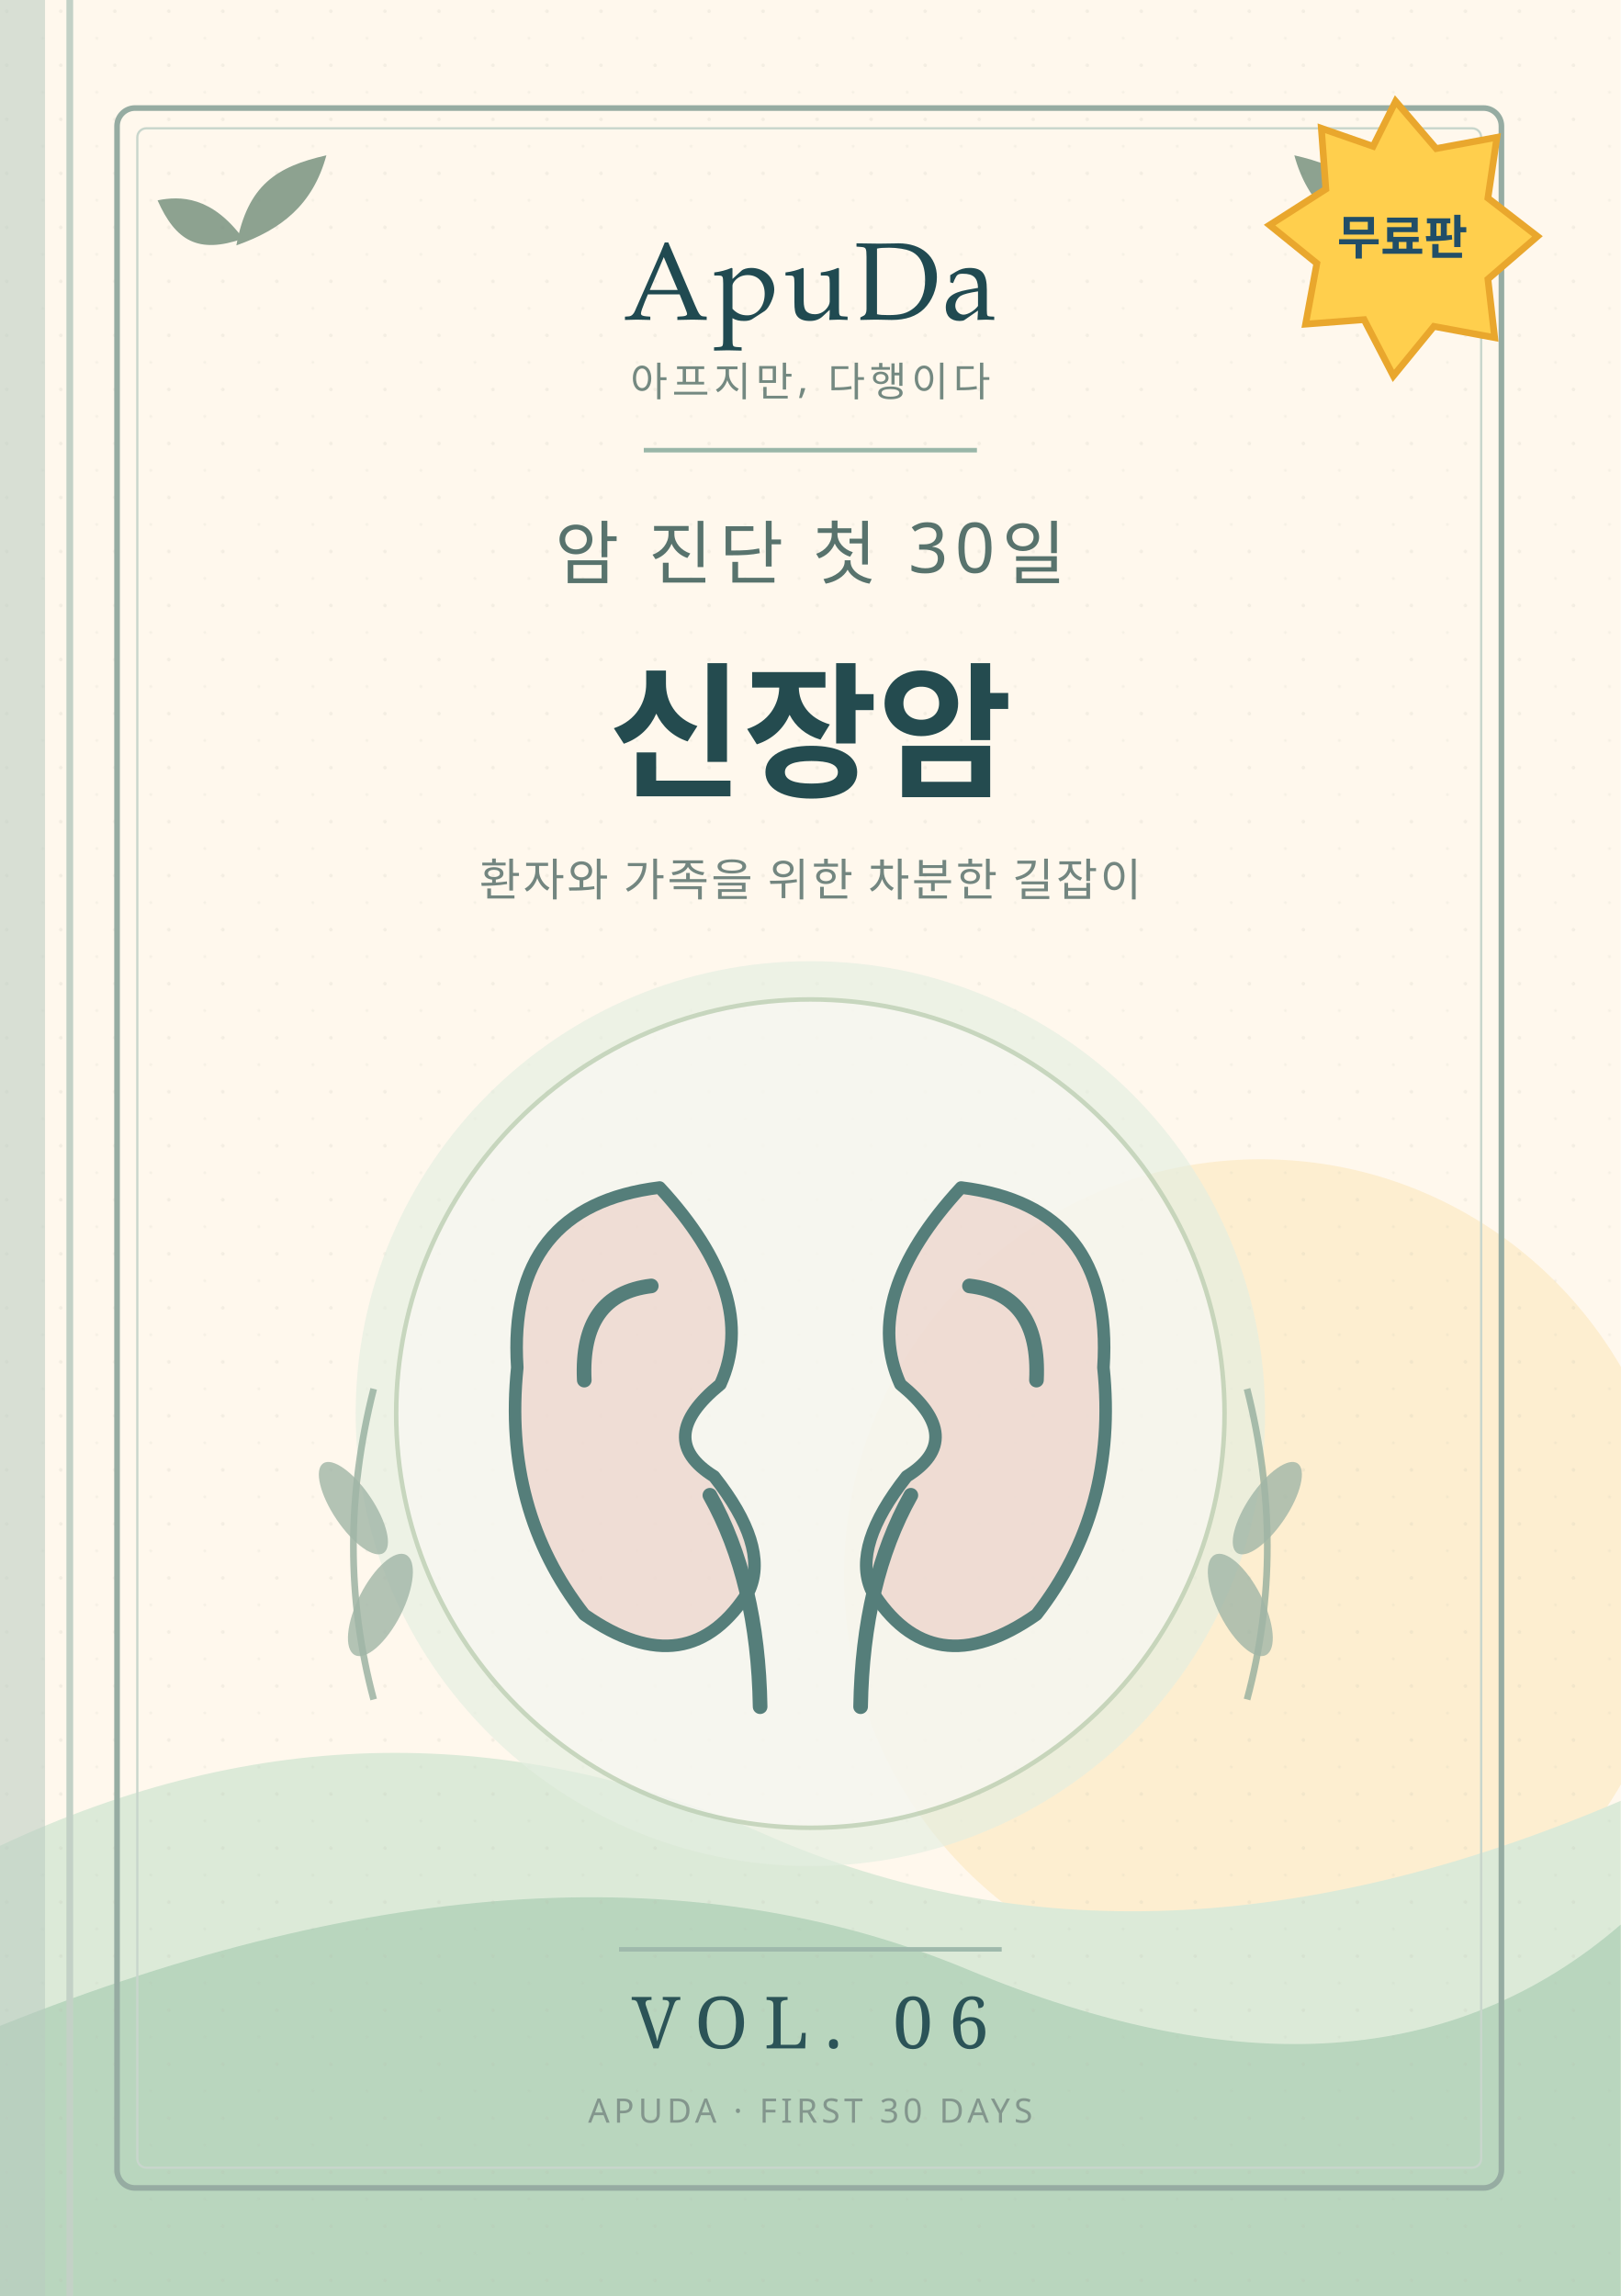
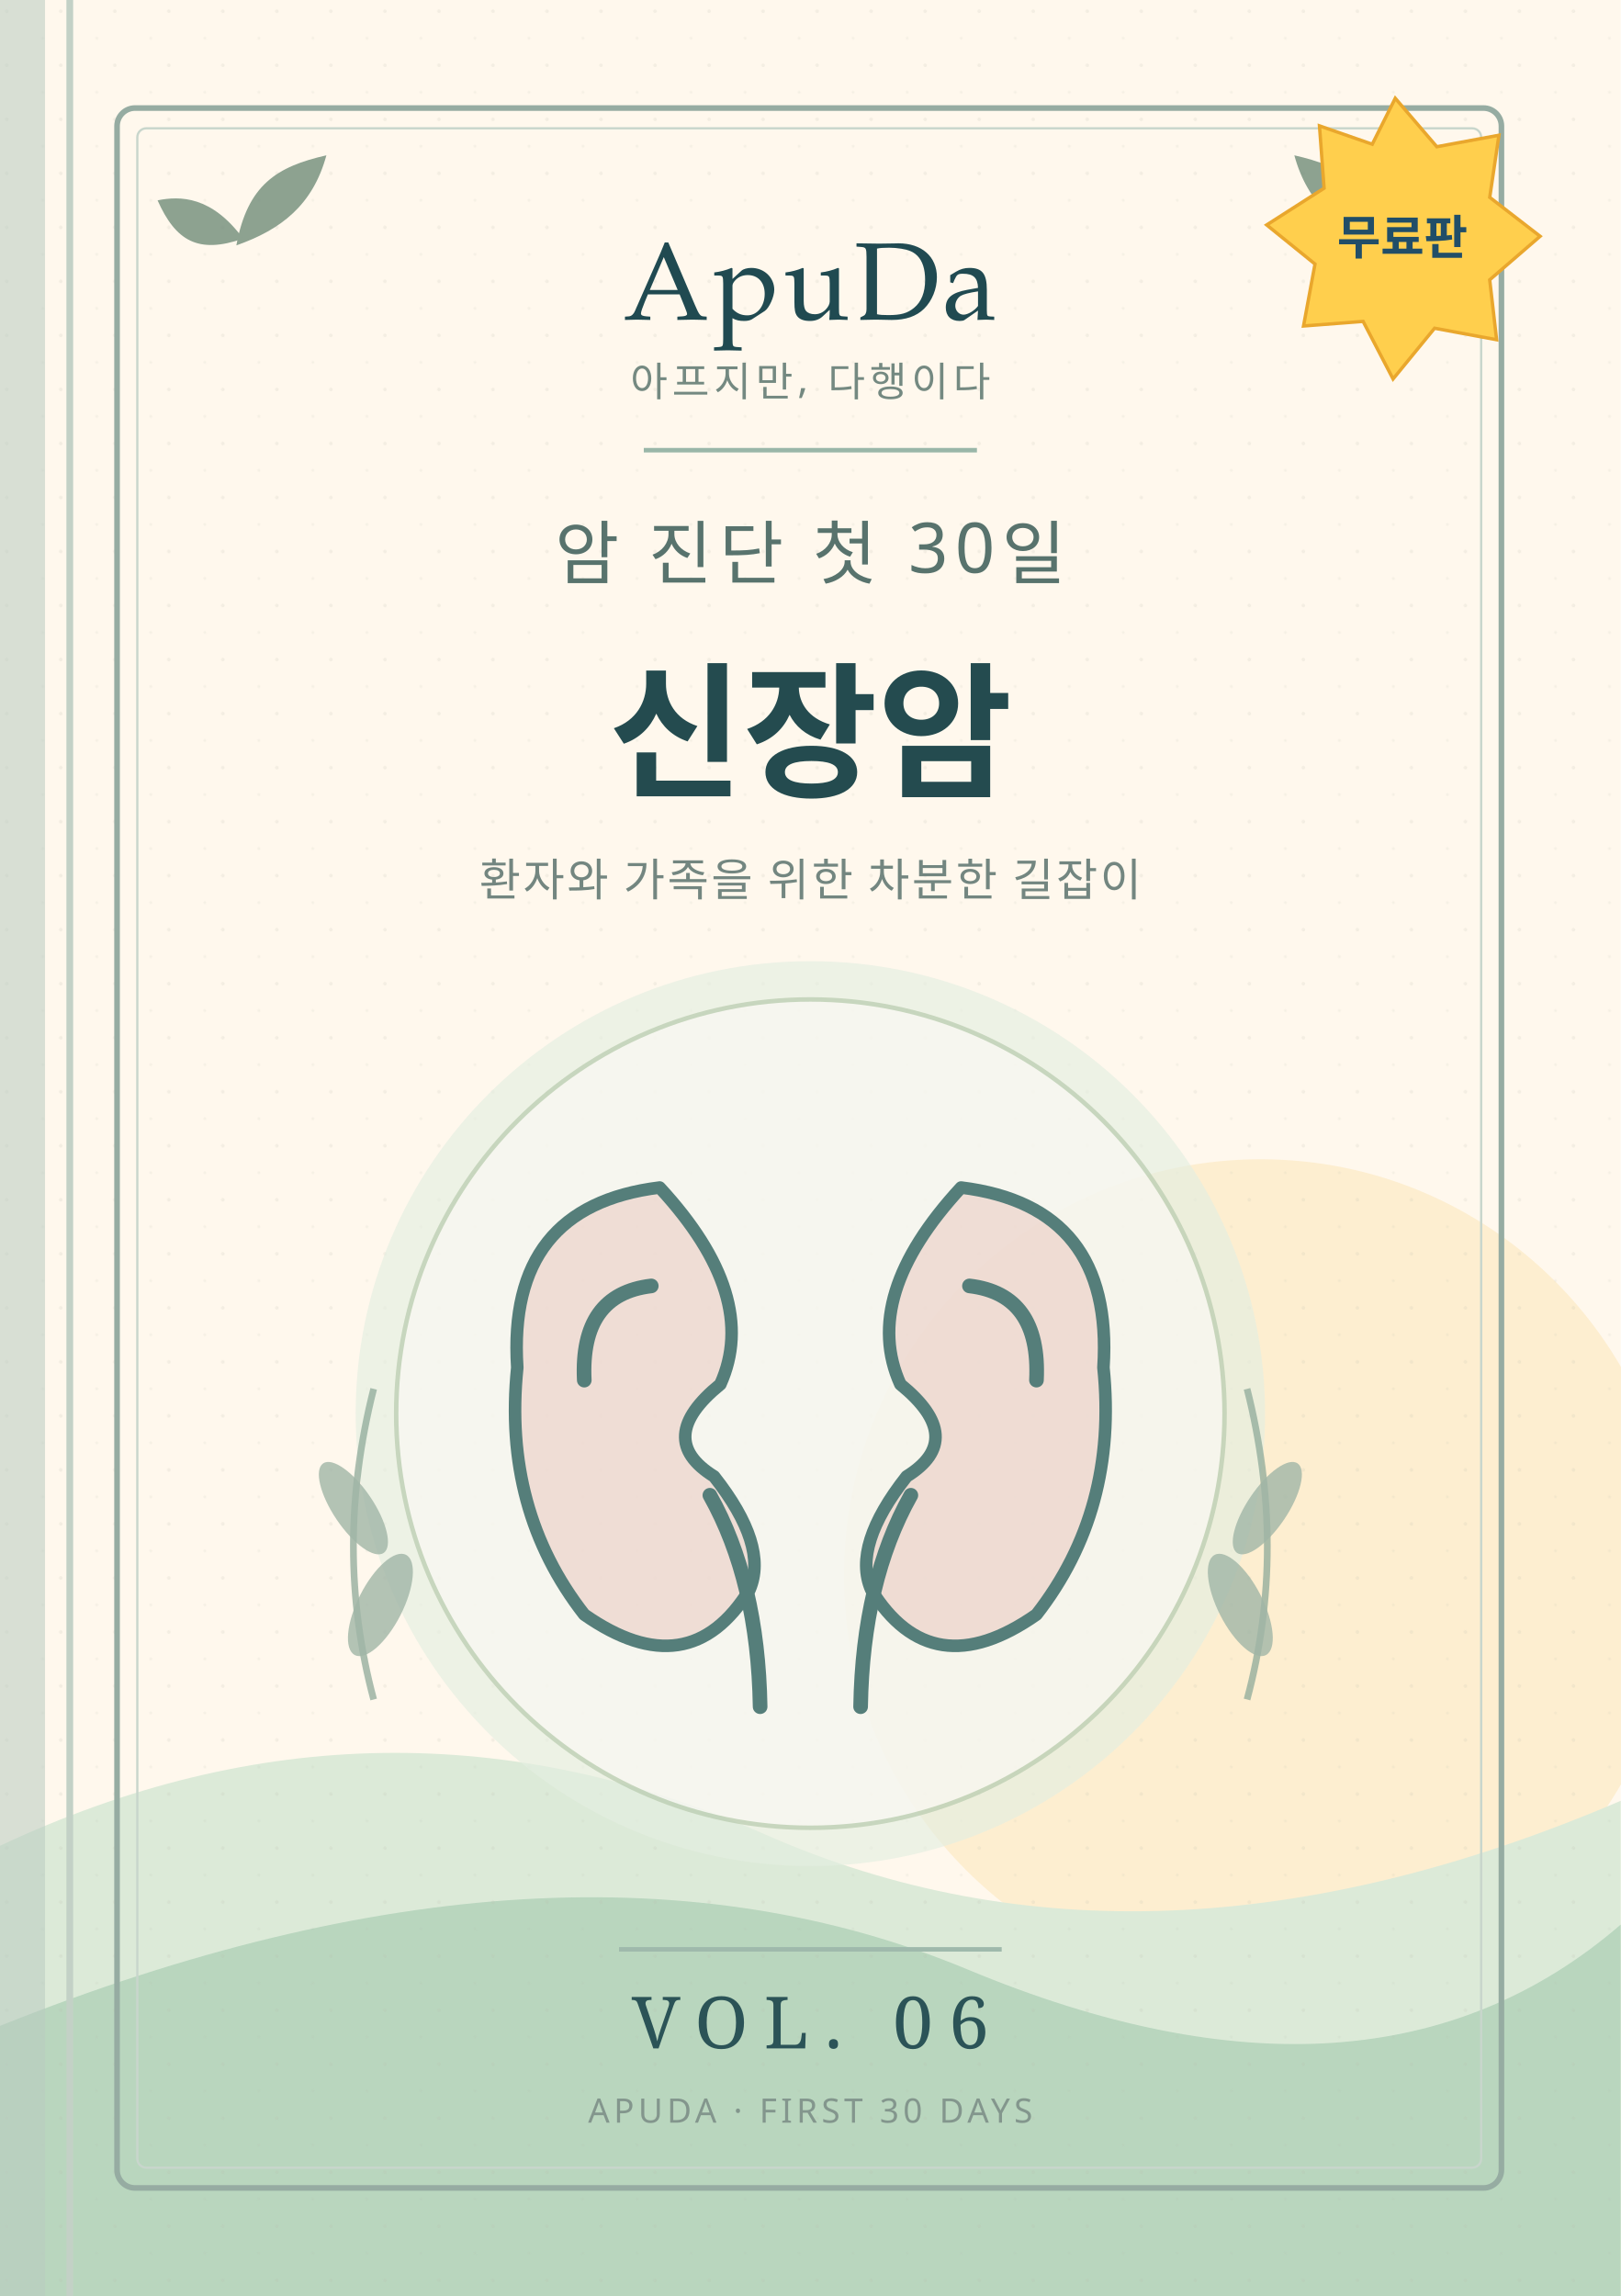
<svg xmlns="http://www.w3.org/2000/svg" width="720" height="1020" viewBox="0 0 720 1020" role="img" aria-labelledby="title description">
  <defs>
    <pattern id="paper" width="24" height="24" patternUnits="userSpaceOnUse">
      <circle cx="3" cy="5" r=".8" fill="#B6B8A9" opacity=".16" />
      <circle cx="19" cy="17" r=".65" fill="#B6B8A9" opacity=".12" />
    </pattern>
    <linearGradient id="book" x1="0" y1="0" x2="1" y2="0">
      <stop stop-color="#E4E9E1" />
      <stop offset=".65" stop-color="#F9F7F1" />
      <stop offset="1" stop-color="#F8F5EE" />
    </linearGradient>
  </defs>
  <rect width="720" height="1020" fill="#fff8ed" />
  <circle cx="560" cy="700" r="185" fill="#fbe4b4" opacity=".5" />
  <path d="M0 820 Q170 740 340 815 T720 800 V1020 H0Z" fill="#dcead8" />
  <path d="M0 900 Q250 800 430 875 T720 855 V1020 H0Z" fill="#a9cdb3" opacity=".7" />
  <rect width="720" height="1020" fill="url(#paper)" />
  <rect width="20" height="1020" fill="#B9CCC0" opacity=".56" />
  <path d="M31 0 V1020" stroke="#C3D1C6" stroke-width="3" />
  <rect x="52" y="48" width="615" height="924" rx="8" fill="none" stroke="#96ACA2" stroke-width="2.5" />
  <rect x="61" y="57" width="597" height="906" rx="4" fill="none" stroke="#C8D6CC" stroke-width="1" />
  <g fill="#708C79" opacity=".8">
    <path d="M105 109 C110 82 123 74 145 69 C139 91 125 102 105 109Z" />
    <path d="M108 106 C94 87 80 87 70 89 C78 107 88 113 108 106Z" />
    <path d="M615 109 C610 82 597 74 575 69 C581 91 595 102 615 109Z" />
    <path d="M612 106 C626 87 640 87 650 89 C642 107 632 113 612 106Z" />
  </g>
  <text x="360" y="142" font-family="Georgia,Palatino,serif" font-size="49" letter-spacing="1.8" text-anchor="middle" fill="#204A51">ApuDa</text>
  <text x="360" y="176" font-family="'Noto Sans KR','Malgun Gothic',sans-serif" font-size="18" text-anchor="middle" letter-spacing="2" fill="#748981">아프지만, 다행이다</text>
  <path d="M286 200 H434" stroke="#99B6A8" stroke-width="2" />
  <text x="360" y="257" font-family="'Noto Sans KR','Malgun Gothic',sans-serif" font-weight="500" font-size="31" text-anchor="middle" letter-spacing="3" fill="#58736D">암 진단 첫 30일</text>
  <g text-anchor="middle" font-family="'Noto Serif KR','Nanum Myeongjo','Malgun Gothic',serif" font-weight="700" fill="#244B4F">
    <text x="360" y="349" font-size="65">신장암</text>
  </g>
  <text x="360" y="398" font-family="'Noto Sans KR','Malgun Gothic',sans-serif" font-size="20" text-anchor="middle" letter-spacing="1.1" fill="#738680">환자와 가족을 위한 차분한 길잡이</text>
  <ellipse cx="360" cy="628" rx="202" ry="201" fill="#E4EEE1" opacity=".66" />
  <circle cx="360" cy="628" r="184" fill="#FAF8F3" opacity=".68" stroke="#B6C9AB" stroke-width="2" />
  <g transform="translate(360 628) scale(.93)">
    <g fill="#E8C9BF" fill-opacity=".55" stroke="#557E7A" stroke-width="6" stroke-linecap="round" stroke-linejoin="round">
      <path d="M-72-108 Q-145-99-140-22 Q-147 46-108 96 Q-58 131-29 84 Q-20 63-46 30 Q-75 12-43-14 Q-24-56-72-108Z" />
      <path d="M72-108 Q145-99 140-22 Q147 46 108 96 Q58 131 29 84 Q20 63 46 30 Q75 12 43-14 Q24-56 72-108Z" />
    </g>
    <g fill="none" stroke="#557E7A" stroke-width="7" stroke-linecap="round" stroke-linejoin="round">
      <path d="M-48 39 Q-25 80-24 140 M48 39 Q25 80 24 140 M-76-61 Q-110-57-108-16 M76-61 Q110-57 108-16" />
    </g>
  </g>
  <path d="M166 755 Q148 688 166 617 M554 755 Q572 688 554 617" stroke="#8FAA9A" stroke-width="3" fill="none" opacity=".75" />
  <g fill="#A0B5A6" opacity=".8">
    <ellipse cx="157" cy="670" rx="9" ry="24" transform="rotate(-34 157 670)" />
    <ellipse cx="169" cy="713" rx="10" ry="25" transform="rotate(27 169 713)" />
    <ellipse cx="563" cy="670" rx="9" ry="24" transform="rotate(34 563 670)" />
    <ellipse cx="551" cy="713" rx="10" ry="25" transform="rotate(-27 551 713)" />
  </g>
  <path d="M275 866 H445" stroke="#9FB9AC" stroke-width="2" />
  <text x="360" y="910" font-family="Georgia,serif" font-size="32" letter-spacing="7" text-anchor="middle" fill="#2B5357">VOL. 06</text>
  <text x="360" y="943" font-family="'Noto Sans KR','Malgun Gothic',sans-serif" font-size="15" letter-spacing="1.8" text-anchor="middle" fill="#83968D">APUDA · FIRST 30 DAYS</text>
  <path d="M620 45 L638 66 665 61 661 88 683 105 661 124 664 150 637 145 619 167 606 142 580 144 585 117 564 100 589 84 587 57 610 65Z" fill="#ffcf4d" stroke="#e9a72d" stroke-width="3" />
  <text x="623" y="113" text-anchor="middle" font-size="21" font-weight="900" font-family="sans-serif" fill="#214e68">무료판</text>
+   <path d="M620 45 L638 66 665 61 661 88 683 105 661 124 664 150 637 145 619 167 606 142 580 144 585 117 564 100 589 84 587 57 610 65Z" fill="#ffcf4d" />
+   <text x="623" y="113" text-anchor="middle" font-size="21" font-weight="900" font-family="sans-serif" fill="#214e68">무료판</text>
</svg>
